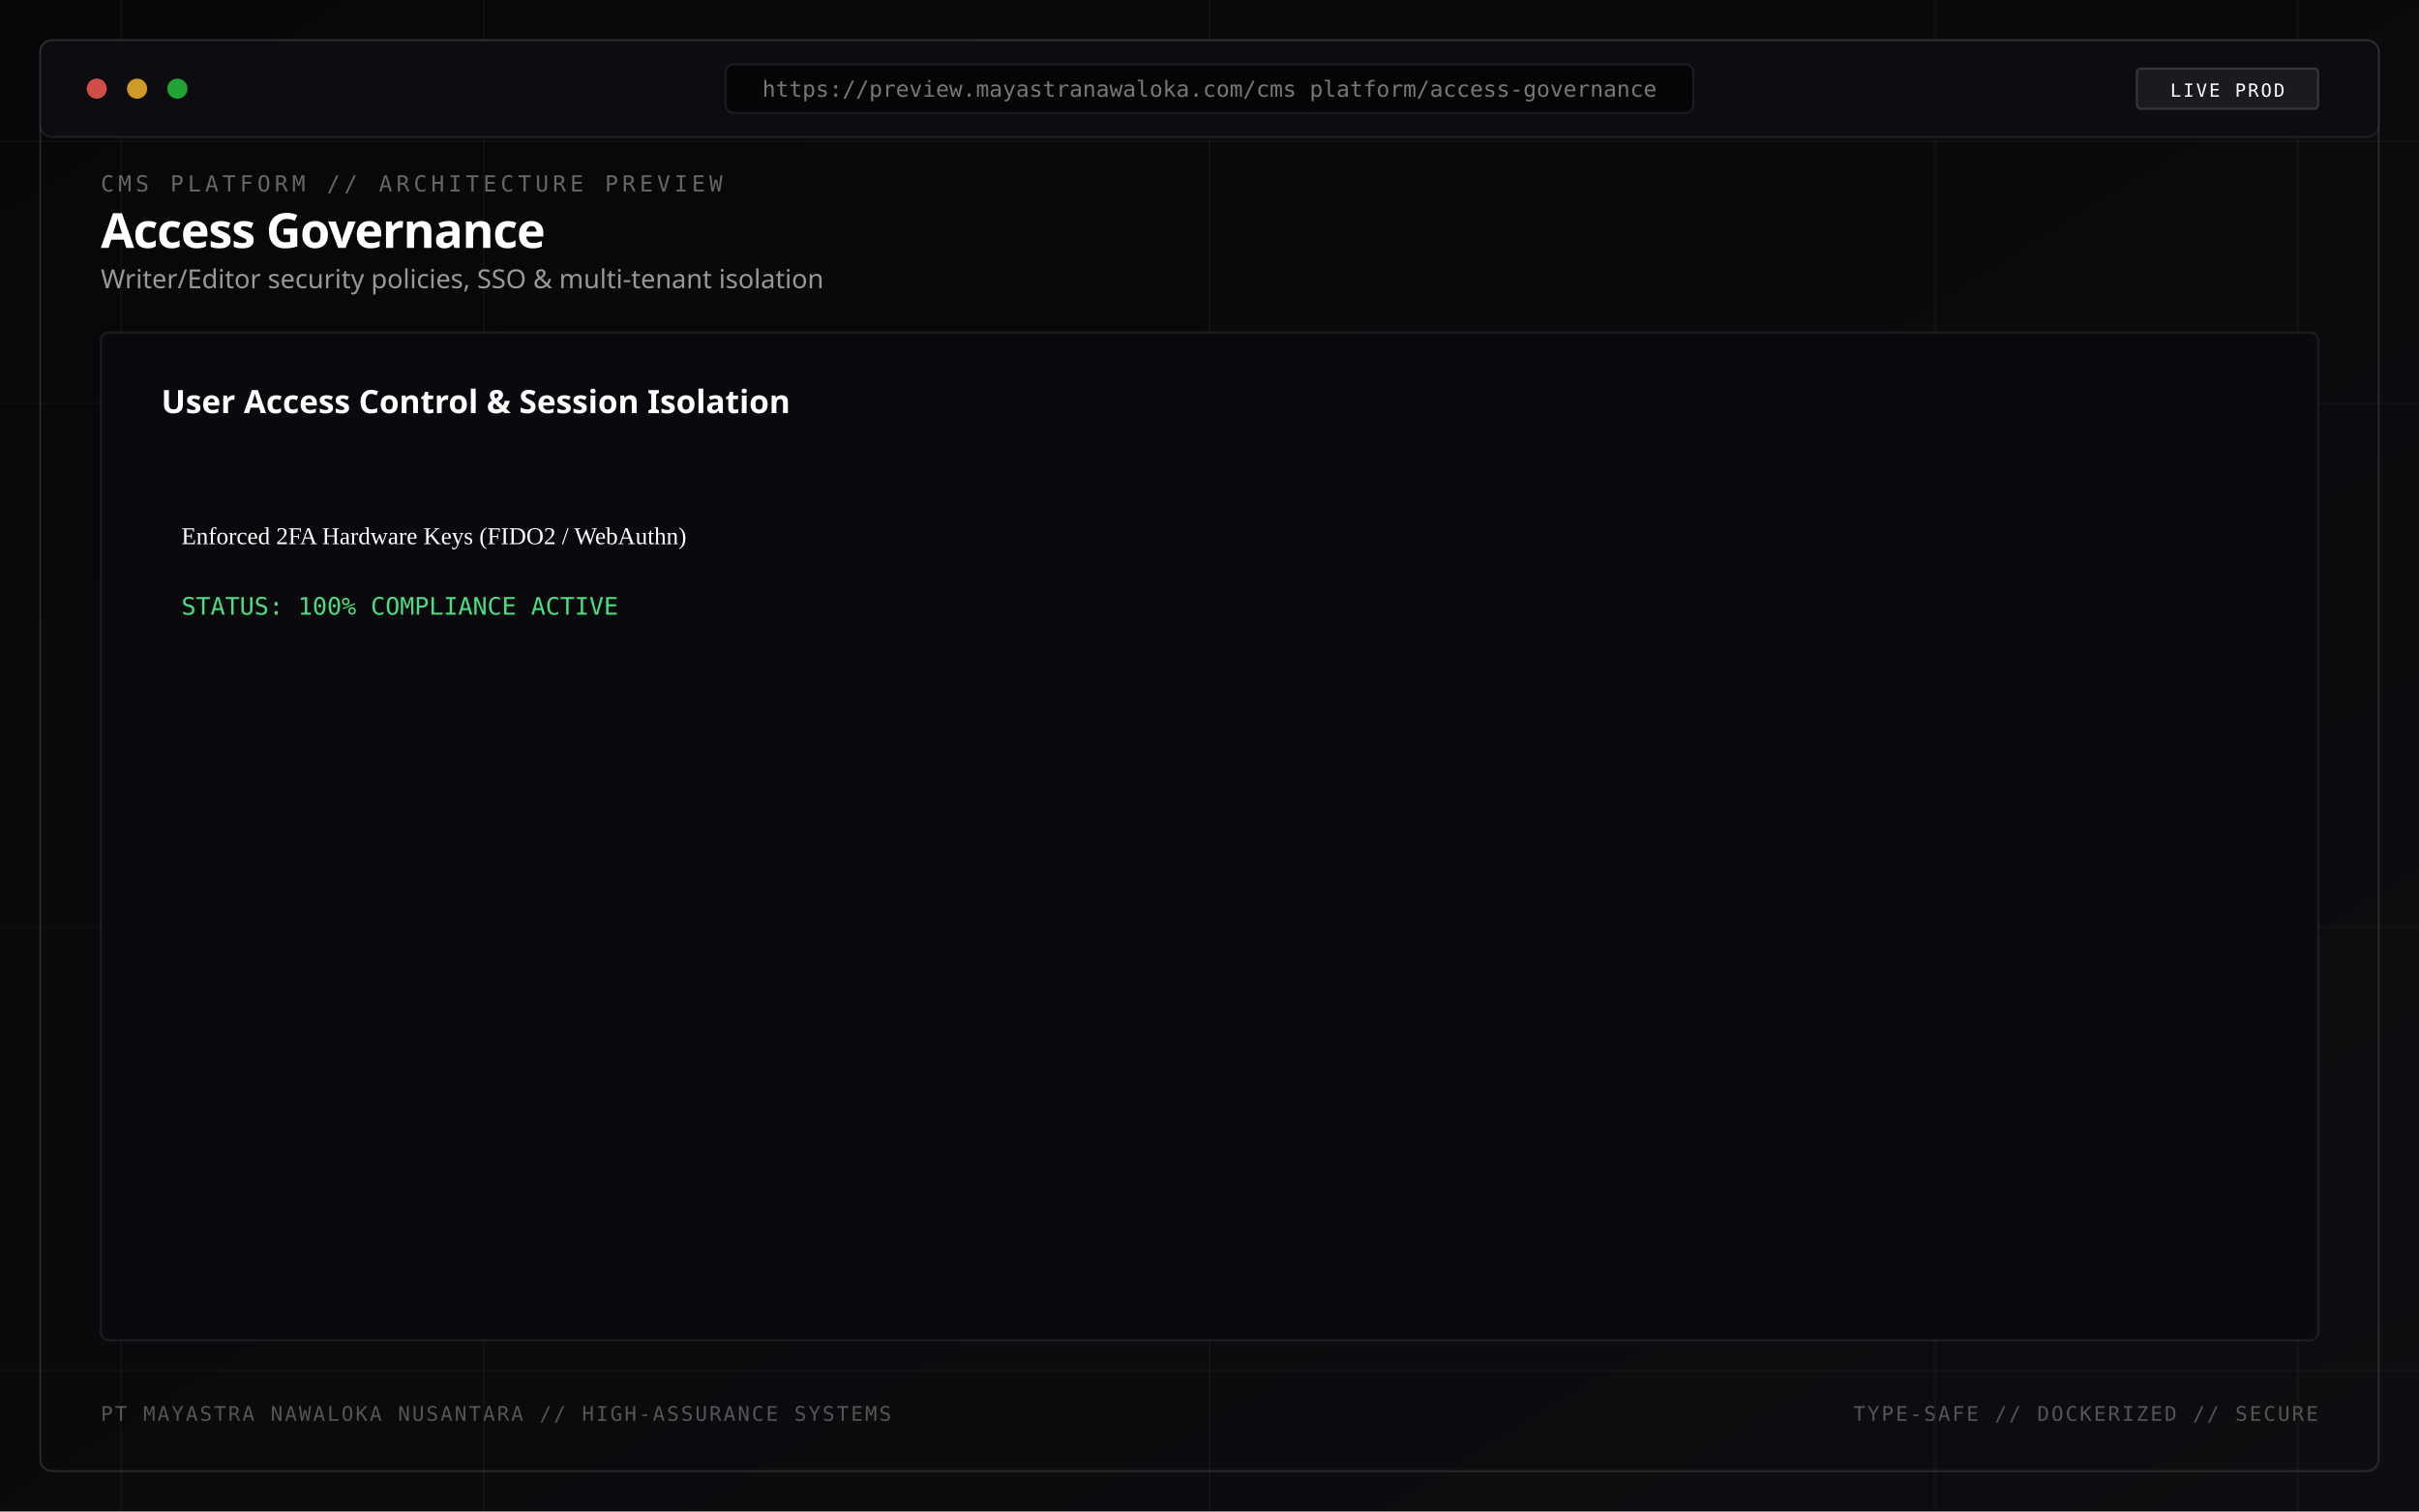
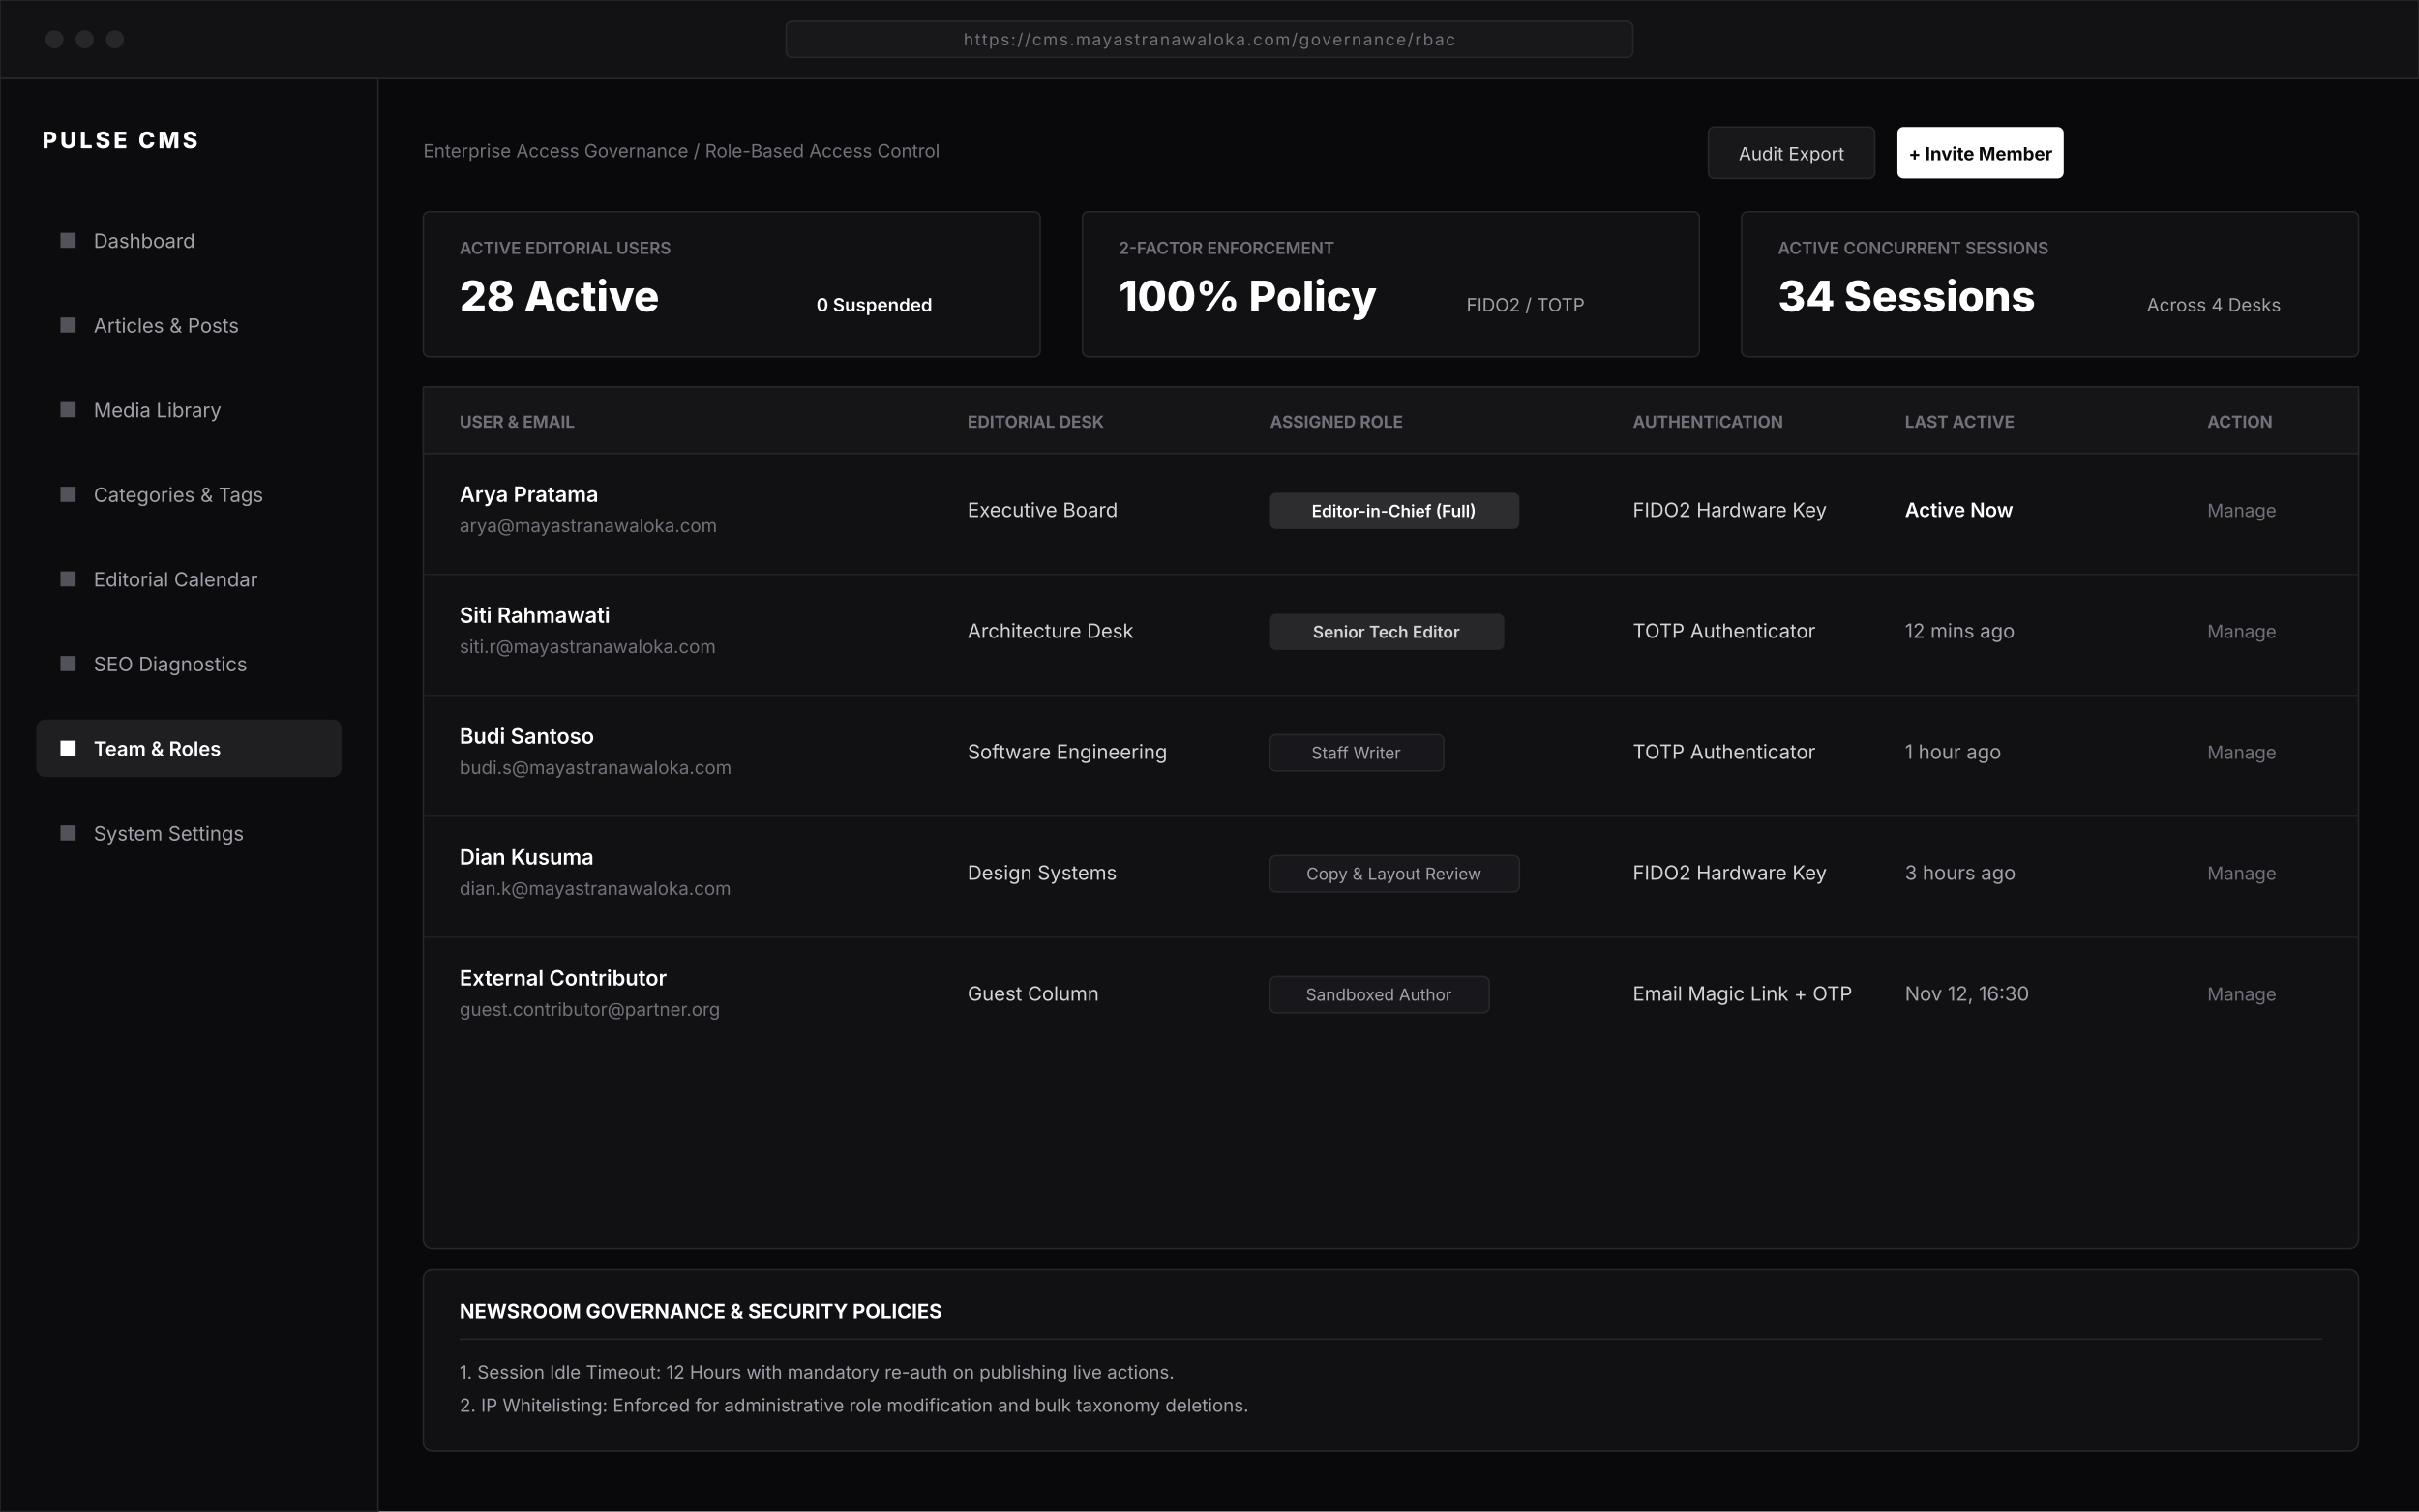
- <svg xmlns="http://www.w3.org/2000/svg" viewBox="0 0 1200 750" width="100%" height="100%">
-   <defs>
-     <linearGradient id="bgGrad" x1="0%" y1="0%" x2="100%" y2="100%">
-       <stop offset="0%" stop-color="#070709" />
-       <stop offset="100%" stop-color="#0e0e12" />
-     </linearGradient>
-     <linearGradient id="accentLine" x1="0%" y1="0%" x2="100%" y2="0%">
-       <stop offset="0%" stop-color="#ffffff" stop-opacity="0.8" />
-       <stop offset="50%" stop-color="#ffffff" stop-opacity="0.3" />
-       <stop offset="100%" stop-color="#ffffff" stop-opacity="0.05" />
-     </linearGradient>
-   </defs>
-   <rect width="1200" height="750" fill="url(#bgGrad)" />
-   <g stroke="rgba(255,255,255,0.03)" stroke-width="1">
-     <line x1="60" y1="0" x2="60" y2="750" />
-     <line x1="240" y1="0" x2="240" y2="750" />
-     <line x1="600" y1="0" x2="600" y2="750" />
-     <line x1="960" y1="0" x2="960" y2="750" />
-     <line x1="1140" y1="0" x2="1140" y2="750" />
-     <line x1="0" y1="70" x2="1200" y2="70" />
-     <line x1="0" y1="200" x2="1200" y2="200" />
-     <line x1="0" y1="460" x2="1200" y2="460" />
-     <line x1="0" y1="680" x2="1200" y2="680" />
+ <svg xmlns="http://www.w3.org/2000/svg" viewBox="0 0 1600 1000" width="1600" height="1000" fill="none">
+   <rect width="1600" height="1000" fill="#09090b" />
+   <rect width="1600" height="52" fill="#121215" stroke="#27272a" stroke-width="1" />
+   <circle cx="36" cy="26" r="6" fill="#27272a" />
+   <circle cx="56" cy="26" r="6" fill="#27272a" />
+   <circle cx="76" cy="26" r="6" fill="#27272a" />
+   <rect x="520" y="14" width="560" height="24" rx="4" fill="#18181b" stroke="#27272a" stroke-width="1" />
+   <text x="800" y="30" fill="#71717a" font-family="-apple-system, BlinkMacSystemFont, sans-serif" font-size="11" text-anchor="middle" letter-spacing="1">https://cms.mayastranawaloka.com/governance/rbac</text>
+   <rect x="0" y="52" width="250" height="948" fill="#0c0c0e" stroke="#27272a" stroke-width="1" />
+   <text x="28" y="98" fill="#ffffff" font-family="-apple-system, BlinkMacSystemFont, sans-serif" font-size="15" font-weight="800" letter-spacing="2">PULSE CMS</text>
+   <g transform="translate(24, 140)">
+     <rect x="16" y="14" width="10" height="10" fill="#52525b" />
+     <text x="38" y="24" fill="#a1a1aa" font-family="-apple-system, BlinkMacSystemFont, sans-serif" font-size="13">Dashboard</text>
+     <rect x="16" y="70" width="10" height="10" fill="#52525b" />
+     <text x="38" y="80" fill="#a1a1aa" font-family="-apple-system, BlinkMacSystemFont, sans-serif" font-size="13">Articles &amp; Posts</text>
+     <rect x="16" y="126" width="10" height="10" fill="#52525b" />
+     <text x="38" y="136" fill="#a1a1aa" font-family="-apple-system, BlinkMacSystemFont, sans-serif" font-size="13">Media Library</text>
+     <rect x="16" y="182" width="10" height="10" fill="#52525b" />
+     <text x="38" y="192" fill="#a1a1aa" font-family="-apple-system, BlinkMacSystemFont, sans-serif" font-size="13">Categories &amp; Tags</text>
+     <rect x="16" y="238" width="10" height="10" fill="#52525b" />
+     <text x="38" y="248" fill="#a1a1aa" font-family="-apple-system, BlinkMacSystemFont, sans-serif" font-size="13">Editorial Calendar</text>
+     <rect x="16" y="294" width="10" height="10" fill="#52525b" />
+     <text x="38" y="304" fill="#a1a1aa" font-family="-apple-system, BlinkMacSystemFont, sans-serif" font-size="13">SEO Diagnostics</text>
+     <rect x="0" y="336" width="202" height="38" rx="6" fill="#ffffff" fill-opacity="0.08" />
+     <rect x="16" y="350" width="10" height="10" fill="#ffffff" />
+     <text x="38" y="360" fill="#ffffff" font-family="-apple-system, BlinkMacSystemFont, sans-serif" font-size="13" font-weight="600">Team &amp; Roles</text>
+     <rect x="16" y="406" width="10" height="10" fill="#52525b" />
+     <text x="38" y="416" fill="#a1a1aa" font-family="-apple-system, BlinkMacSystemFont, sans-serif" font-size="13">System Settings</text>
  </g>
-   <rect x="20" y="20" width="1160" height="710" rx="6" fill="none" stroke="rgba(255,255,255,0.12)" stroke-width="1" />
-   <rect x="20" y="20" width="1160" height="48" rx="6" fill="#0d0d11" stroke="rgba(255,255,255,0.08)" stroke-width="1" />
-   <circle cx="48" cy="44" r="5" fill="#ff5f56" opacity="0.8" />
-   <circle cx="68" cy="44" r="5" fill="#ffbd2e" opacity="0.8" />
-   <circle cx="88" cy="44" r="5" fill="#27c93f" opacity="0.8" />
-   <rect x="360" y="32" width="480" height="24" rx="4" fill="#050507" stroke="rgba(255,255,255,0.08)" stroke-width="1" />
-   <text x="600" y="48" fill="#777777" font-family="monospace" font-size="11" text-anchor="middle">https://preview.mayastranawaloka.com/cms platform/access-governance</text>
-   <rect x="1060" y="34" width="90" height="20" rx="2" fill="rgba(255,255,255,0.06)" stroke="rgba(255,255,255,0.15)" stroke-width="1" />
-   <text x="1105" y="48" fill="#ffffff" font-family="monospace" font-size="9" text-anchor="middle" letter-spacing="1">LIVE PROD</text>
-   <g transform="translate(50, 95)">
-     <text x="0" y="0" fill="#666666" font-family="monospace" font-size="11" letter-spacing="2">CMS PLATFORM // ARCHITECTURE PREVIEW</text>
-     <text x="0" y="28" fill="#ffffff" font-family="'Space Grotesk', sans-serif" font-weight="700" font-size="24" letter-spacing="-0.5">Access Governance</text>
-     <text x="0" y="48" fill="#999999" font-family="'Space Grotesk', sans-serif" font-size="13">Writer/Editor security policies, SSO &amp; multi-tenant isolation</text>
+   <g transform="translate(280, 80)">
+     <text x="0" y="24" fill="#71717a" font-family="-apple-system, BlinkMacSystemFont, sans-serif" font-size="12">Enterprise Access Governance / Role-Based Access Control</text>
+     <rect x="850" y="4" width="110" height="34" rx="4" fill="#18181b" stroke="#27272a" stroke-width="1" />
+     <text x="905" y="26" fill="#d4d4d8" font-family="-apple-system, BlinkMacSystemFont, sans-serif" font-size="12" text-anchor="middle">Audit Export</text>
+     <rect x="975" y="4" width="110" height="34" rx="4" fill="#ffffff" />
+     <text x="1030" y="26" fill="#09090b" font-family="-apple-system, BlinkMacSystemFont, sans-serif" font-size="12" font-weight="700" text-anchor="middle">+ Invite Member</text>
  </g>
-   <g transform="translate(50, 165)">
-     <rect width="1100" height="500" rx="4" fill="#0a0a0e" stroke="rgba(255,255,255,0.08)" />
-     <text x="30" y="40" fill="#fff" font-family="sans-serif" font-size="16" font-weight="700">User Access Control &amp; Session Isolation</text>
-     <g transform="translate(40, 80)">
-       <text x="0" y="25" fill="#fff">Enforced 2FA Hardware Keys (FIDO2 / WebAuthn)</text>
-       <text x="0" y="60" fill="#4ade80" font-family="monospace">STATUS: 100% COMPLIANCE ACTIVE</text>
+   <g transform="translate(280, 140)">
+     <g transform="translate(0, 0)">
+       <rect x="0" y="0" width="408" height="96" rx="4" fill="#111114" stroke="#27272a" stroke-width="1" />
+       <text x="24" y="28" fill="#71717a" font-family="-apple-system, BlinkMacSystemFont, sans-serif" font-size="11" font-weight="600">ACTIVE EDITORIAL USERS</text>
+       <text x="24" y="66" fill="#ffffff" font-family="-apple-system, BlinkMacSystemFont, sans-serif" font-size="28" font-weight="800">28 Active</text>
+       <text x="260" y="66" fill="#ffffff" font-family="-apple-system, BlinkMacSystemFont, sans-serif" font-size="12" font-weight="600">0 Suspended</text>
+       <rect x="436" y="0" width="408" height="96" rx="4" fill="#111114" stroke="#27272a" stroke-width="1" />
+       <text x="460" y="28" fill="#71717a" font-family="-apple-system, BlinkMacSystemFont, sans-serif" font-size="11" font-weight="600">2-FACTOR ENFORCEMENT</text>
+       <text x="460" y="66" fill="#ffffff" font-family="-apple-system, BlinkMacSystemFont, sans-serif" font-size="28" font-weight="800">100% Policy</text>
+       <text x="690" y="66" fill="#a1a1aa" font-family="-apple-system, BlinkMacSystemFont, sans-serif" font-size="12">FIDO2 / TOTP</text>
+       <rect x="872" y="0" width="408" height="96" rx="4" fill="#111114" stroke="#27272a" stroke-width="1" />
+       <text x="896" y="28" fill="#71717a" font-family="-apple-system, BlinkMacSystemFont, sans-serif" font-size="11" font-weight="600">ACTIVE CONCURRENT SESSIONS</text>
+       <text x="896" y="66" fill="#ffffff" font-family="-apple-system, BlinkMacSystemFont, sans-serif" font-size="28" font-weight="800">34 Sessions</text>
+       <text x="1140" y="66" fill="#a1a1aa" font-family="-apple-system, BlinkMacSystemFont, sans-serif" font-size="12">Across 4 Desks</text>
+     </g>
+     <g transform="translate(0, 116)">
+       <rect x="0" y="0" width="1280" height="570" rx="6" fill="#111114" stroke="#27272a" stroke-width="1" />
+       <rect x="0" y="0" width="1280" height="44" fill="#151518" stroke="#27272a" stroke-width="1" />
+       <text x="24" y="27" fill="#71717a" font-family="-apple-system, BlinkMacSystemFont, sans-serif" font-size="11" font-weight="700">USER &amp; EMAIL</text>
+       <text x="360" y="27" fill="#71717a" font-family="-apple-system, BlinkMacSystemFont, sans-serif" font-size="11" font-weight="700">EDITORIAL DESK</text>
+       <text x="560" y="27" fill="#71717a" font-family="-apple-system, BlinkMacSystemFont, sans-serif" font-size="11" font-weight="700">ASSIGNED ROLE</text>
+       <text x="800" y="27" fill="#71717a" font-family="-apple-system, BlinkMacSystemFont, sans-serif" font-size="11" font-weight="700">AUTHENTICATION</text>
+       <text x="980" y="27" fill="#71717a" font-family="-apple-system, BlinkMacSystemFont, sans-serif" font-size="11" font-weight="700">LAST ACTIVE</text>
+       <text x="1180" y="27" fill="#71717a" font-family="-apple-system, BlinkMacSystemFont, sans-serif" font-size="11" font-weight="700">ACTION</text>
+       <g transform="translate(0, 44)">
+         <line x1="0" y1="80" x2="1280" y2="80" stroke="#1f1f23" stroke-width="1" />
+         <text x="24" y="32" fill="#ffffff" font-family="-apple-system, BlinkMacSystemFont, sans-serif" font-size="14" font-weight="600">Arya Pratama</text>
+         <text x="24" y="52" fill="#71717a" font-family="-apple-system, BlinkMacSystemFont, sans-serif" font-size="12">arya@mayastranawaloka.com</text>
+         <text x="360" y="42" fill="#d4d4d8" font-family="-apple-system, BlinkMacSystemFont, sans-serif" font-size="13">Executive Board</text>
+         <rect x="560" y="26" width="165" height="24" rx="4" fill="#ffffff" fill-opacity="0.12" />
+         <text x="642" y="42" fill="#ffffff" font-family="-apple-system, BlinkMacSystemFont, sans-serif" font-size="11" font-weight="600" text-anchor="middle">Editor-in-Chief (Full)</text>
+         <text x="800" y="42" fill="#d4d4d8" font-family="-apple-system, BlinkMacSystemFont, sans-serif" font-size="13">FIDO2 Hardware Key</text>
+         <text x="980" y="42" fill="#ffffff" font-family="-apple-system, BlinkMacSystemFont, sans-serif" font-size="13" font-weight="600">Active Now</text>
+         <text x="1180" y="42" fill="#71717a" font-family="-apple-system, BlinkMacSystemFont, sans-serif" font-size="12">Manage</text>
+       </g>
+       <g transform="translate(0, 124)">
+         <line x1="0" y1="80" x2="1280" y2="80" stroke="#1f1f23" stroke-width="1" />
+         <text x="24" y="32" fill="#ffffff" font-family="-apple-system, BlinkMacSystemFont, sans-serif" font-size="14" font-weight="600">Siti Rahmawati</text>
+         <text x="24" y="52" fill="#71717a" font-family="-apple-system, BlinkMacSystemFont, sans-serif" font-size="12">siti.r@mayastranawaloka.com</text>
+         <text x="360" y="42" fill="#d4d4d8" font-family="-apple-system, BlinkMacSystemFont, sans-serif" font-size="13">Architecture Desk</text>
+         <rect x="560" y="26" width="155" height="24" rx="4" fill="#27272a" />
+         <text x="637" y="42" fill="#d4d4d8" font-family="-apple-system, BlinkMacSystemFont, sans-serif" font-size="11" font-weight="600" text-anchor="middle">Senior Tech Editor</text>
+         <text x="800" y="42" fill="#d4d4d8" font-family="-apple-system, BlinkMacSystemFont, sans-serif" font-size="13">TOTP Authenticator</text>
+         <text x="980" y="42" fill="#a1a1aa" font-family="-apple-system, BlinkMacSystemFont, sans-serif" font-size="13">12 mins ago</text>
+         <text x="1180" y="42" fill="#71717a" font-family="-apple-system, BlinkMacSystemFont, sans-serif" font-size="12">Manage</text>
+       </g>
+       <g transform="translate(0, 204)">
+         <line x1="0" y1="80" x2="1280" y2="80" stroke="#1f1f23" stroke-width="1" />
+         <text x="24" y="32" fill="#ffffff" font-family="-apple-system, BlinkMacSystemFont, sans-serif" font-size="14" font-weight="600">Budi Santoso</text>
+         <text x="24" y="52" fill="#71717a" font-family="-apple-system, BlinkMacSystemFont, sans-serif" font-size="12">budi.s@mayastranawaloka.com</text>
+         <text x="360" y="42" fill="#d4d4d8" font-family="-apple-system, BlinkMacSystemFont, sans-serif" font-size="13">Software Engineering</text>
+         <rect x="560" y="26" width="115" height="24" rx="4" fill="#18181c" stroke="#27272a" stroke-width="1" />
+         <text x="617" y="42" fill="#a1a1aa" font-family="-apple-system, BlinkMacSystemFont, sans-serif" font-size="11" text-anchor="middle">Staff Writer</text>
+         <text x="800" y="42" fill="#d4d4d8" font-family="-apple-system, BlinkMacSystemFont, sans-serif" font-size="13">TOTP Authenticator</text>
+         <text x="980" y="42" fill="#a1a1aa" font-family="-apple-system, BlinkMacSystemFont, sans-serif" font-size="13">1 hour ago</text>
+         <text x="1180" y="42" fill="#71717a" font-family="-apple-system, BlinkMacSystemFont, sans-serif" font-size="12">Manage</text>
+       </g>
+       <g transform="translate(0, 284)">
+         <line x1="0" y1="80" x2="1280" y2="80" stroke="#1f1f23" stroke-width="1" />
+         <text x="24" y="32" fill="#ffffff" font-family="-apple-system, BlinkMacSystemFont, sans-serif" font-size="14" font-weight="600">Dian Kusuma</text>
+         <text x="24" y="52" fill="#71717a" font-family="-apple-system, BlinkMacSystemFont, sans-serif" font-size="12">dian.k@mayastranawaloka.com</text>
+         <text x="360" y="42" fill="#d4d4d8" font-family="-apple-system, BlinkMacSystemFont, sans-serif" font-size="13">Design Systems</text>
+         <rect x="560" y="26" width="165" height="24" rx="4" fill="#18181c" stroke="#27272a" stroke-width="1" />
+         <text x="642" y="42" fill="#a1a1aa" font-family="-apple-system, BlinkMacSystemFont, sans-serif" font-size="11" text-anchor="middle">Copy &amp; Layout Review</text>
+         <text x="800" y="42" fill="#d4d4d8" font-family="-apple-system, BlinkMacSystemFont, sans-serif" font-size="13">FIDO2 Hardware Key</text>
+         <text x="980" y="42" fill="#a1a1aa" font-family="-apple-system, BlinkMacSystemFont, sans-serif" font-size="13">3 hours ago</text>
+         <text x="1180" y="42" fill="#71717a" font-family="-apple-system, BlinkMacSystemFont, sans-serif" font-size="12">Manage</text>
+       </g>
+       <g transform="translate(0, 364)">
+         <text x="24" y="32" fill="#ffffff" font-family="-apple-system, BlinkMacSystemFont, sans-serif" font-size="14" font-weight="600">External Contributor</text>
+         <text x="24" y="52" fill="#71717a" font-family="-apple-system, BlinkMacSystemFont, sans-serif" font-size="12">guest.contributor@partner.org</text>
+         <text x="360" y="42" fill="#d4d4d8" font-family="-apple-system, BlinkMacSystemFont, sans-serif" font-size="13">Guest Column</text>
+         <rect x="560" y="26" width="145" height="24" rx="4" fill="#18181c" stroke="#27272a" stroke-width="1" />
+         <text x="632" y="42" fill="#a1a1aa" font-family="-apple-system, BlinkMacSystemFont, sans-serif" font-size="11" text-anchor="middle">Sandboxed Author</text>
+         <text x="800" y="42" fill="#d4d4d8" font-family="-apple-system, BlinkMacSystemFont, sans-serif" font-size="13">Email Magic Link + OTP</text>
+         <text x="980" y="42" fill="#a1a1aa" font-family="-apple-system, BlinkMacSystemFont, sans-serif" font-size="13">Nov 12, 16:30</text>
+         <text x="1180" y="42" fill="#71717a" font-family="-apple-system, BlinkMacSystemFont, sans-serif" font-size="12">Manage</text>
+       </g>
+     </g>
+     <g transform="translate(0, 700)">
+       <rect x="0" y="0" width="1280" height="120" rx="6" fill="#111114" stroke="#27272a" stroke-width="1" />
+       <text x="24" y="32" fill="#ffffff" font-family="-apple-system, BlinkMacSystemFont, sans-serif" font-size="13" font-weight="700">NEWSROOM GOVERNANCE &amp; SECURITY POLICIES</text>
+       <line x1="24" y1="46" x2="1256" y2="46" stroke="#27272a" stroke-width="1" />
+       <text x="24" y="72" fill="#a1a1aa" font-family="-apple-system, BlinkMacSystemFont, sans-serif" font-size="12">1. Session Idle Timeout: 12 Hours with mandatory re-auth on publishing live actions.</text>
+       <text x="24" y="94" fill="#a1a1aa" font-family="-apple-system, BlinkMacSystemFont, sans-serif" font-size="12">2. IP Whitelisting: Enforced for administrative role modification and bulk taxonomy deletions.</text>
    </g>
  </g>
-   <g transform="translate(50, 705)">
-     <text x="0" y="0" fill="#555555" font-family="monospace" font-size="10" letter-spacing="1">PT MAYASTRA NAWALOKA NUSANTARA // HIGH-ASSURANCE SYSTEMS</text>
-     <text x="1100" y="0" fill="#555555" font-family="monospace" font-size="10" text-anchor="end" letter-spacing="1">TYPE-SAFE // DOCKERIZED // SECURE</text>
-   </g>
</svg>
